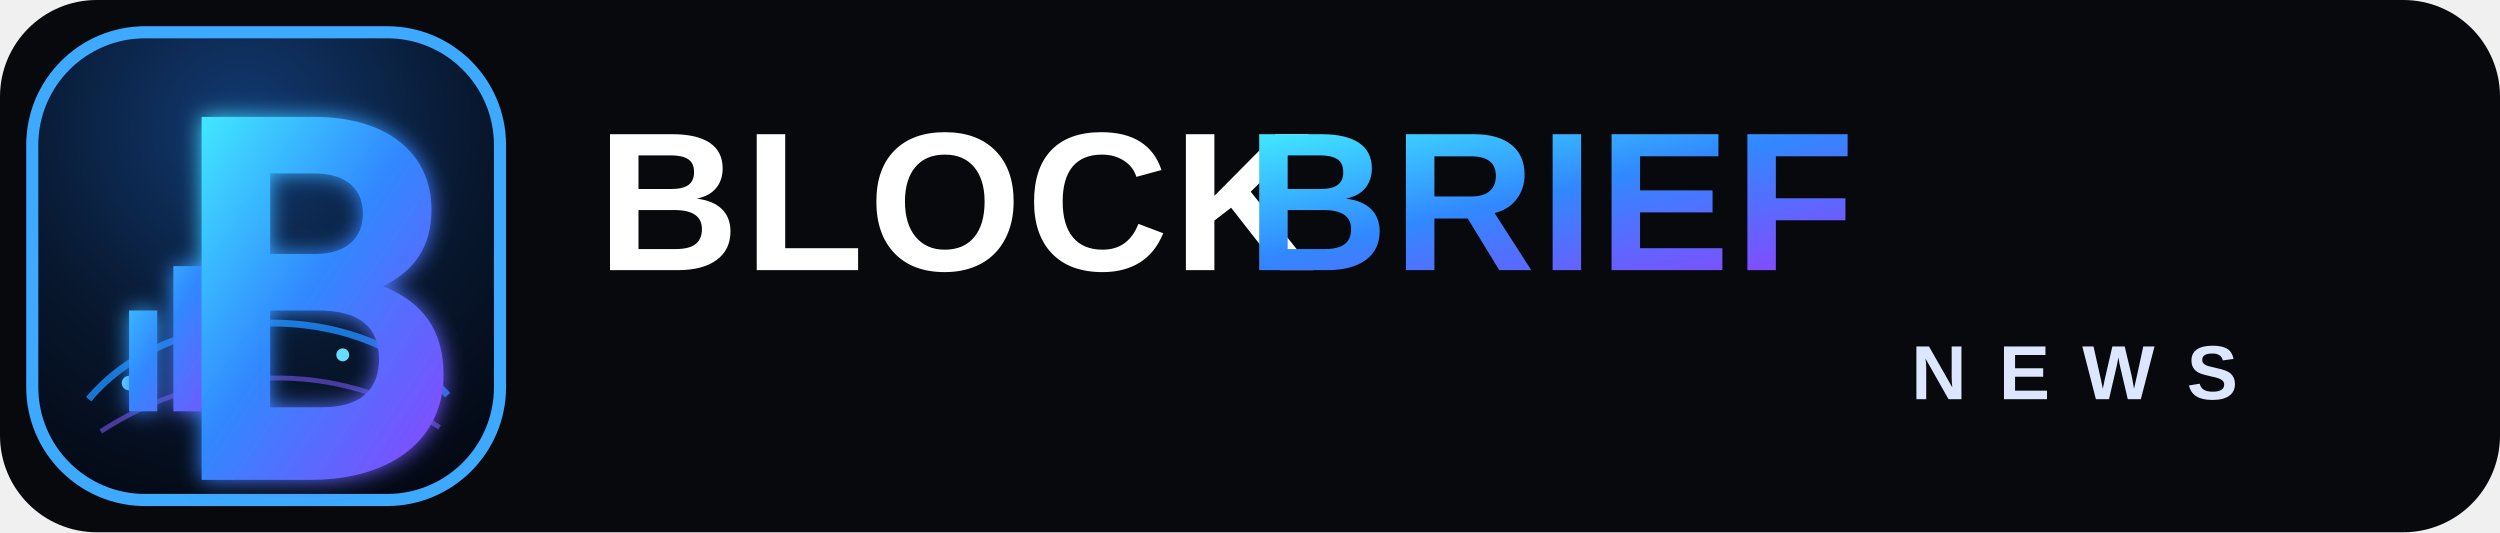
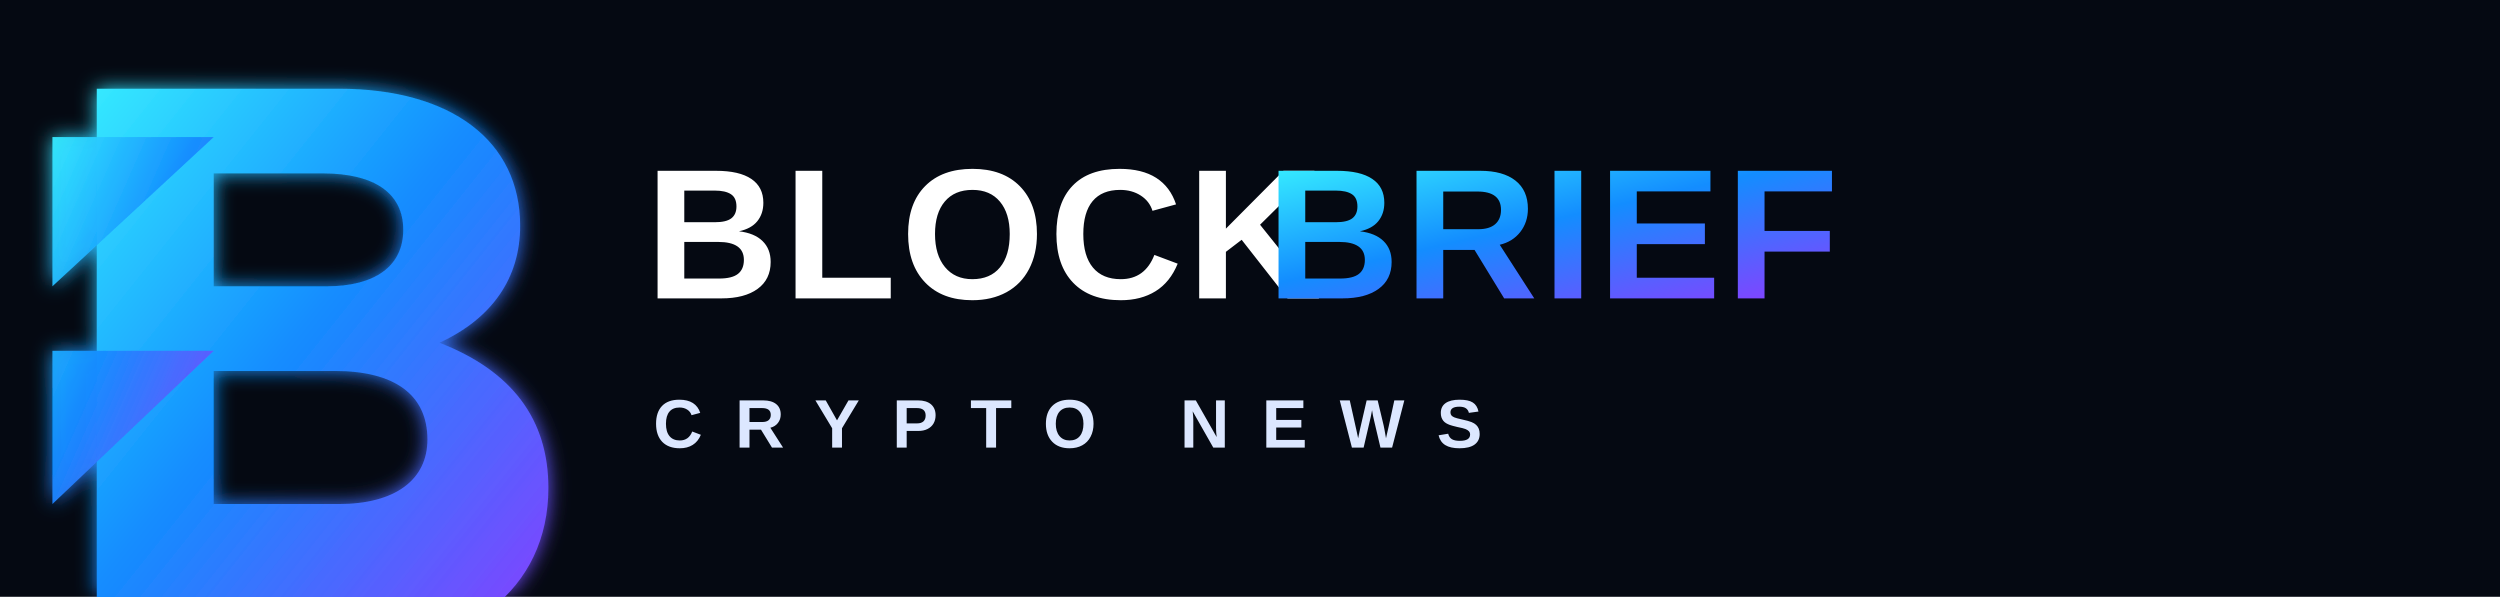
- <svg xmlns="http://www.w3.org/2000/svg" viewBox="0 0 620 132" role="img" aria-labelledby="title desc">
+ <svg xmlns="http://www.w3.org/2000/svg" viewBox="0 0 620 148" role="img" aria-labelledby="t d">
  <defs>
    <linearGradient id="g" x1="0" y1="0" x2="1" y2="1">
-       <stop offset="0" stop-color="#41e7ff" />
-       <stop offset=".46" stop-color="#3188ff" />
-       <stop offset="1" stop-color="#8b45ff" />
+       <stop offset="0" stop-color="#35e9ff" />
+       <stop offset=".44" stop-color="#138dff" />
+       <stop offset="1" stop-color="#8b3dff" />
    </linearGradient>
-     <radialGradient id="bg" cx="45%" cy="20%" r="90%">
-       <stop offset="0" stop-color="#123a73" />
-       <stop offset=".55" stop-color="#08182f" />
-       <stop offset="1" stop-color="#030711" />
-     </radialGradient>
-     <filter id="glow" x="-35%" y="-35%" width="170%" height="170%">
-       <feGaussianBlur stdDeviation="2.6" result="b" />
+     <filter id="glow" x="-40%" y="-40%" width="180%" height="180%">
+       <feGaussianBlur stdDeviation="2.4" result="b" />
      <feMerge>
        <feMergeNode in="b" />
        <feMergeNode in="SourceGraphic" />
      </feMerge>
    </filter>
  </defs>
-   <rect width="620" height="132" rx="24" fill="#07090d" />
-   <g transform="translate(8 8)">
-     <rect x="0" y="0" width="116" height="116" rx="28" fill="url(#bg)" stroke="#3da9ff" stroke-width="3" />
-     <path d="M14 91c20-24 67-26 89-1" fill="none" stroke="#1d8fff" stroke-opacity=".8" stroke-width="1.7" />
-     <path d="M17 99c26-17 59-18 84-1" fill="none" stroke="#7f5cff" stroke-opacity=".55" stroke-width="1.2" />
-     <g fill="#67dcff">
-       <circle cx="24" cy="87" r="1.8" />
-       <circle cx="42" cy="79" r="1.6" />
-       <circle cx="77" cy="80" r="1.6" />
-       <circle cx="96" cy="88" r="1.8" />
-     </g>
-     <g filter="url(#glow)">
-       <path d="M24 94V69h7v25zm11 0V58h7v36zm11 0V45h7v49z" fill="url(#g)" />
-       <path d="M42 21h28c18 0 29 9 29 23 0 9-4 15-12 19 10 4 15 11 15 22 0 16-13 26-33 26H42V21zm17 14v20h11c8 0 12-4 12-10s-4-10-12-10H59zm0 34v24h13c9 0 14-4 14-12 0-8-5-12-15-12H59z" fill="url(#g)" />
-     </g>
+   <rect width="620" height="148" fill="#050912" />
+   <g transform="translate(12 14)" filter="url(#glow)">
+     <path d="M12 8h60c28 0 45 13 45 34 0 13-7 23-20 29 18 7 27 19 27 36 0 25-20 41-52 41H12V8zm29 21v28h28c12 0 19-5 19-14s-7-14-20-14H41zm0 49v33h31c14 0 22-6 22-16 0-11-8-17-23-17H41z" fill="url(#g)" />
+     <path d="M1 20h40L1 57zM1 73h40L1 111z" fill="url(#g)" opacity=".95" />
  </g>
  <g font-family="Arial,Helvetica,sans-serif" font-weight="800">
-     <text x="148" y="67" font-size="49" fill="#ffffff" letter-spacing="1">BLOCK</text>
-     <text x="309" y="67" font-size="49" fill="url(#g)" letter-spacing="1">BRIEF</text>
-     <text x="474" y="99" font-size="19" fill="#dce7ff" letter-spacing="8">NEWS</text>
+     <text x="160" y="74" font-size="46" fill="#fff" letter-spacing="1">BLOCK</text>
+     <text x="314" y="74" font-size="46" fill="url(#g)" letter-spacing="1">BRIEF</text>
+     <text x="162" y="111" font-size="17" fill="#dce7ff" letter-spacing="8">CRYPTO NEWS</text>
  </g>
</svg>
